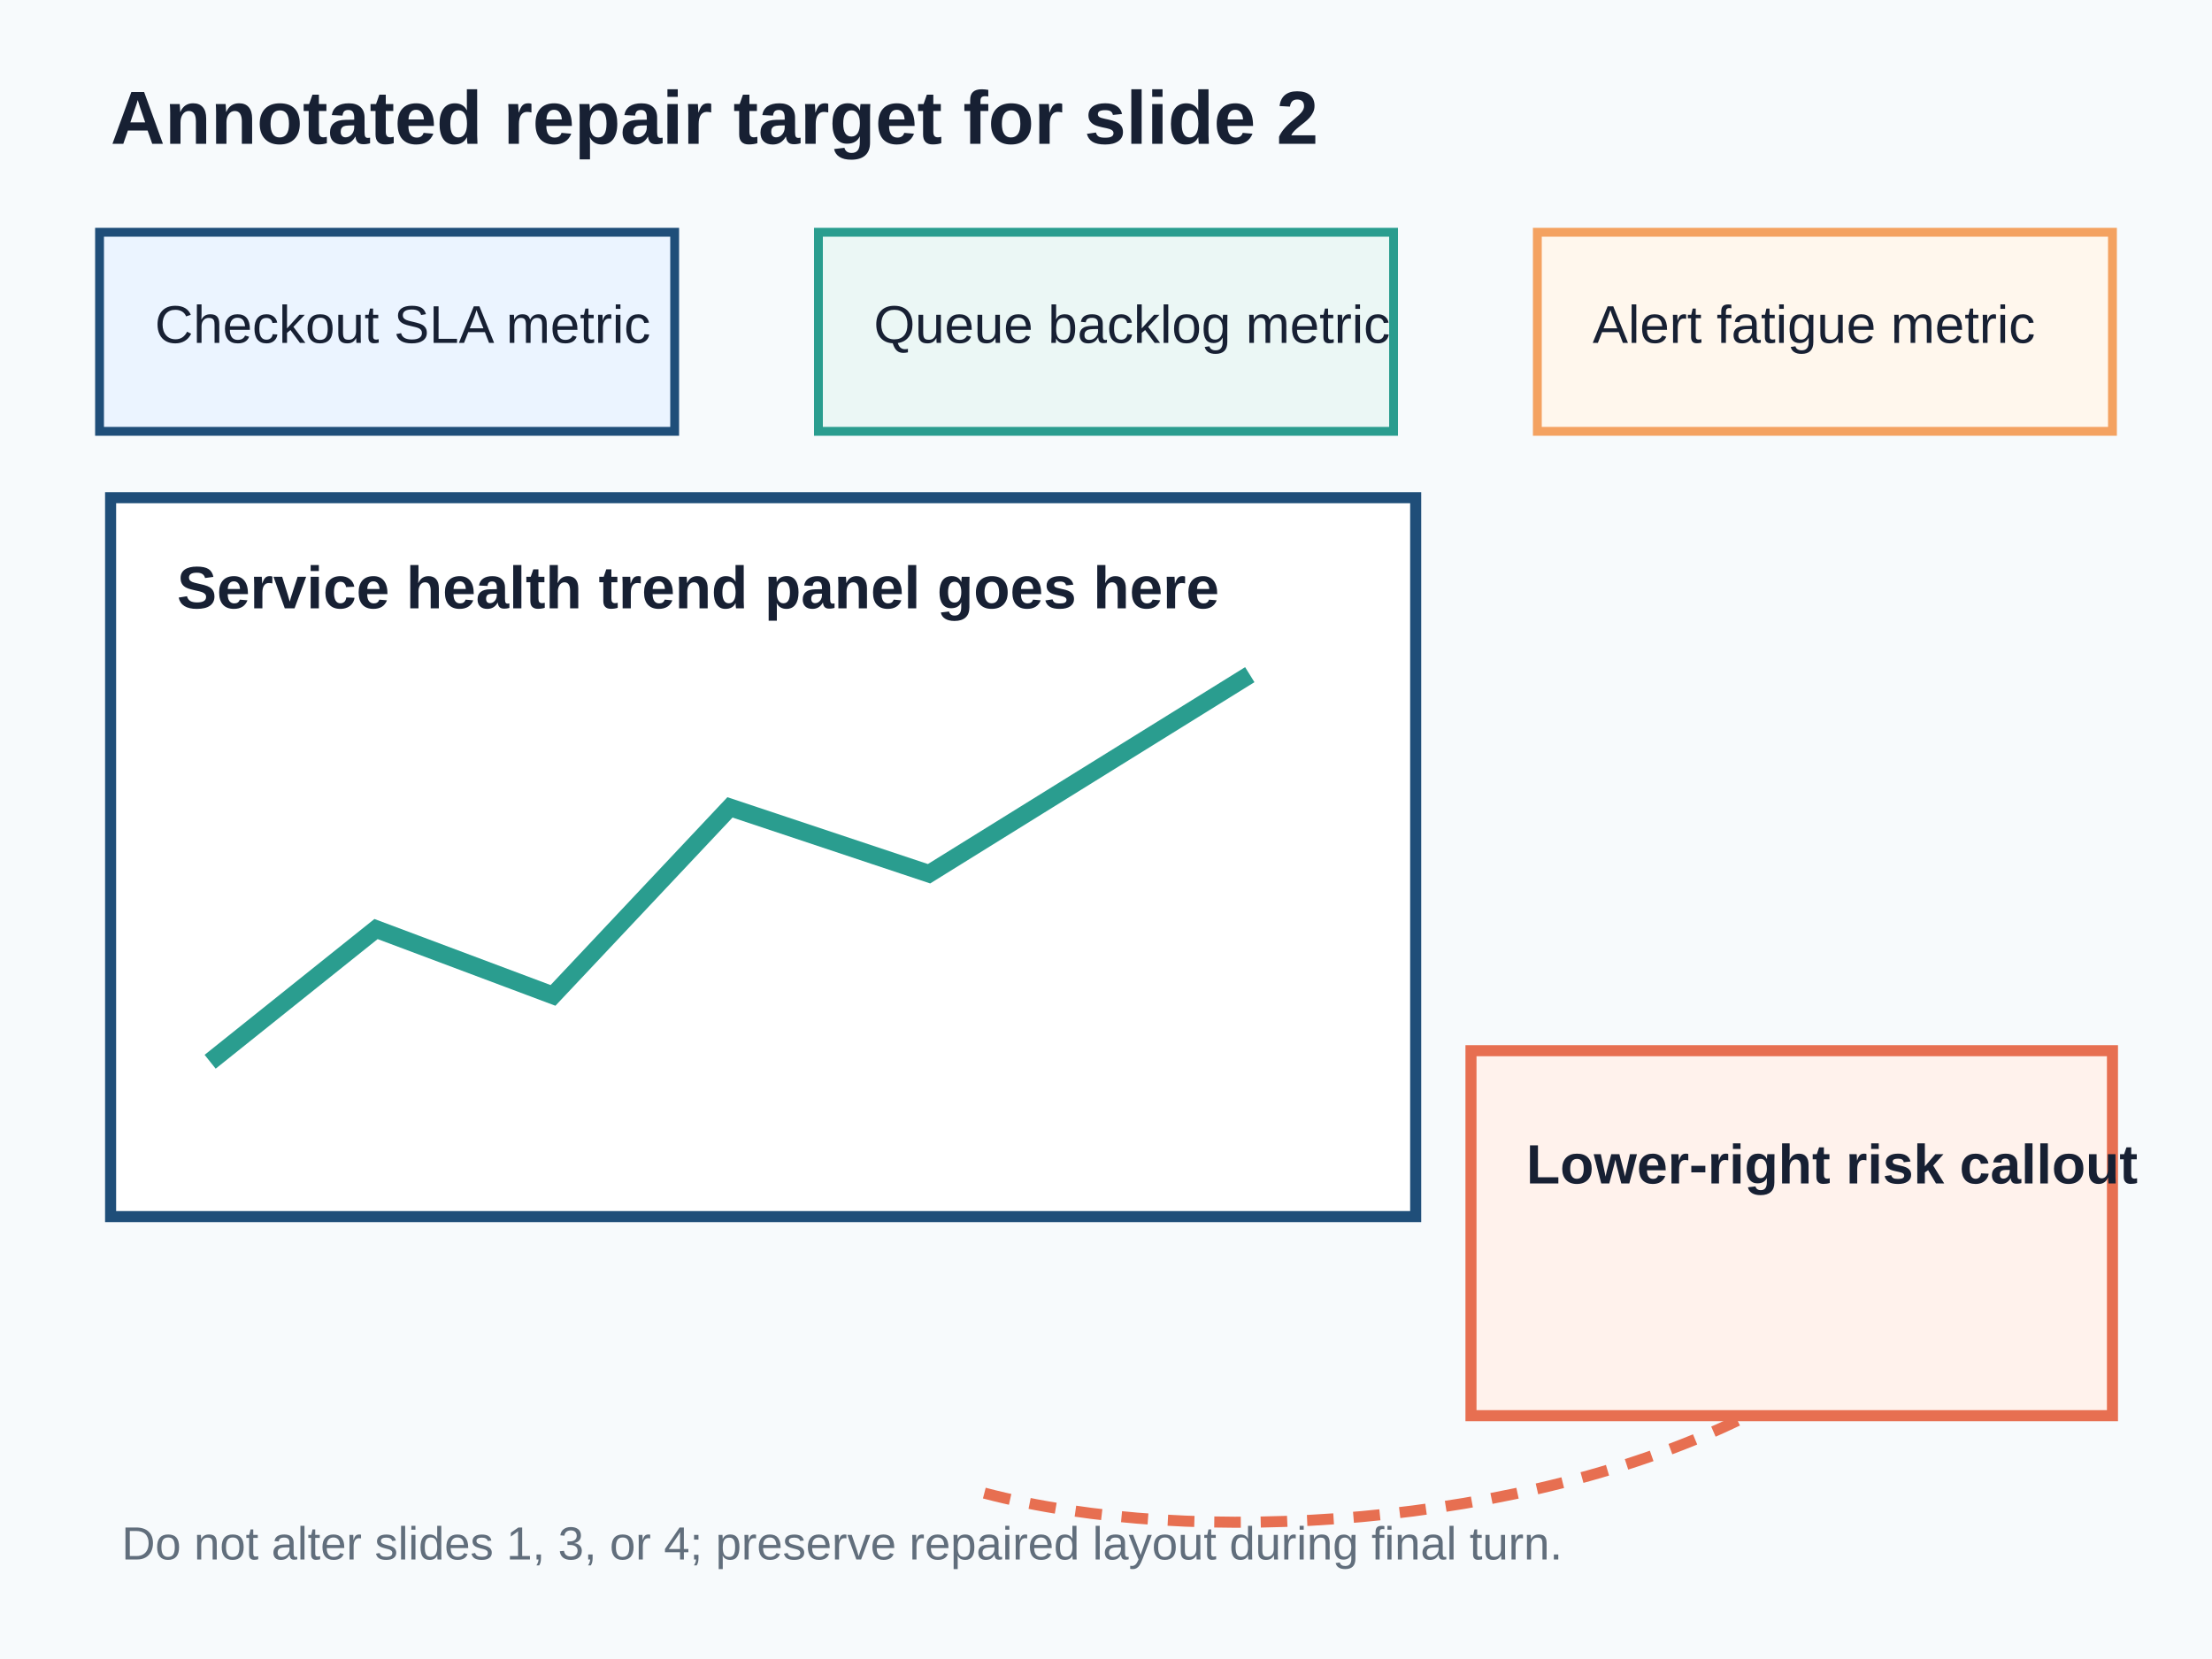
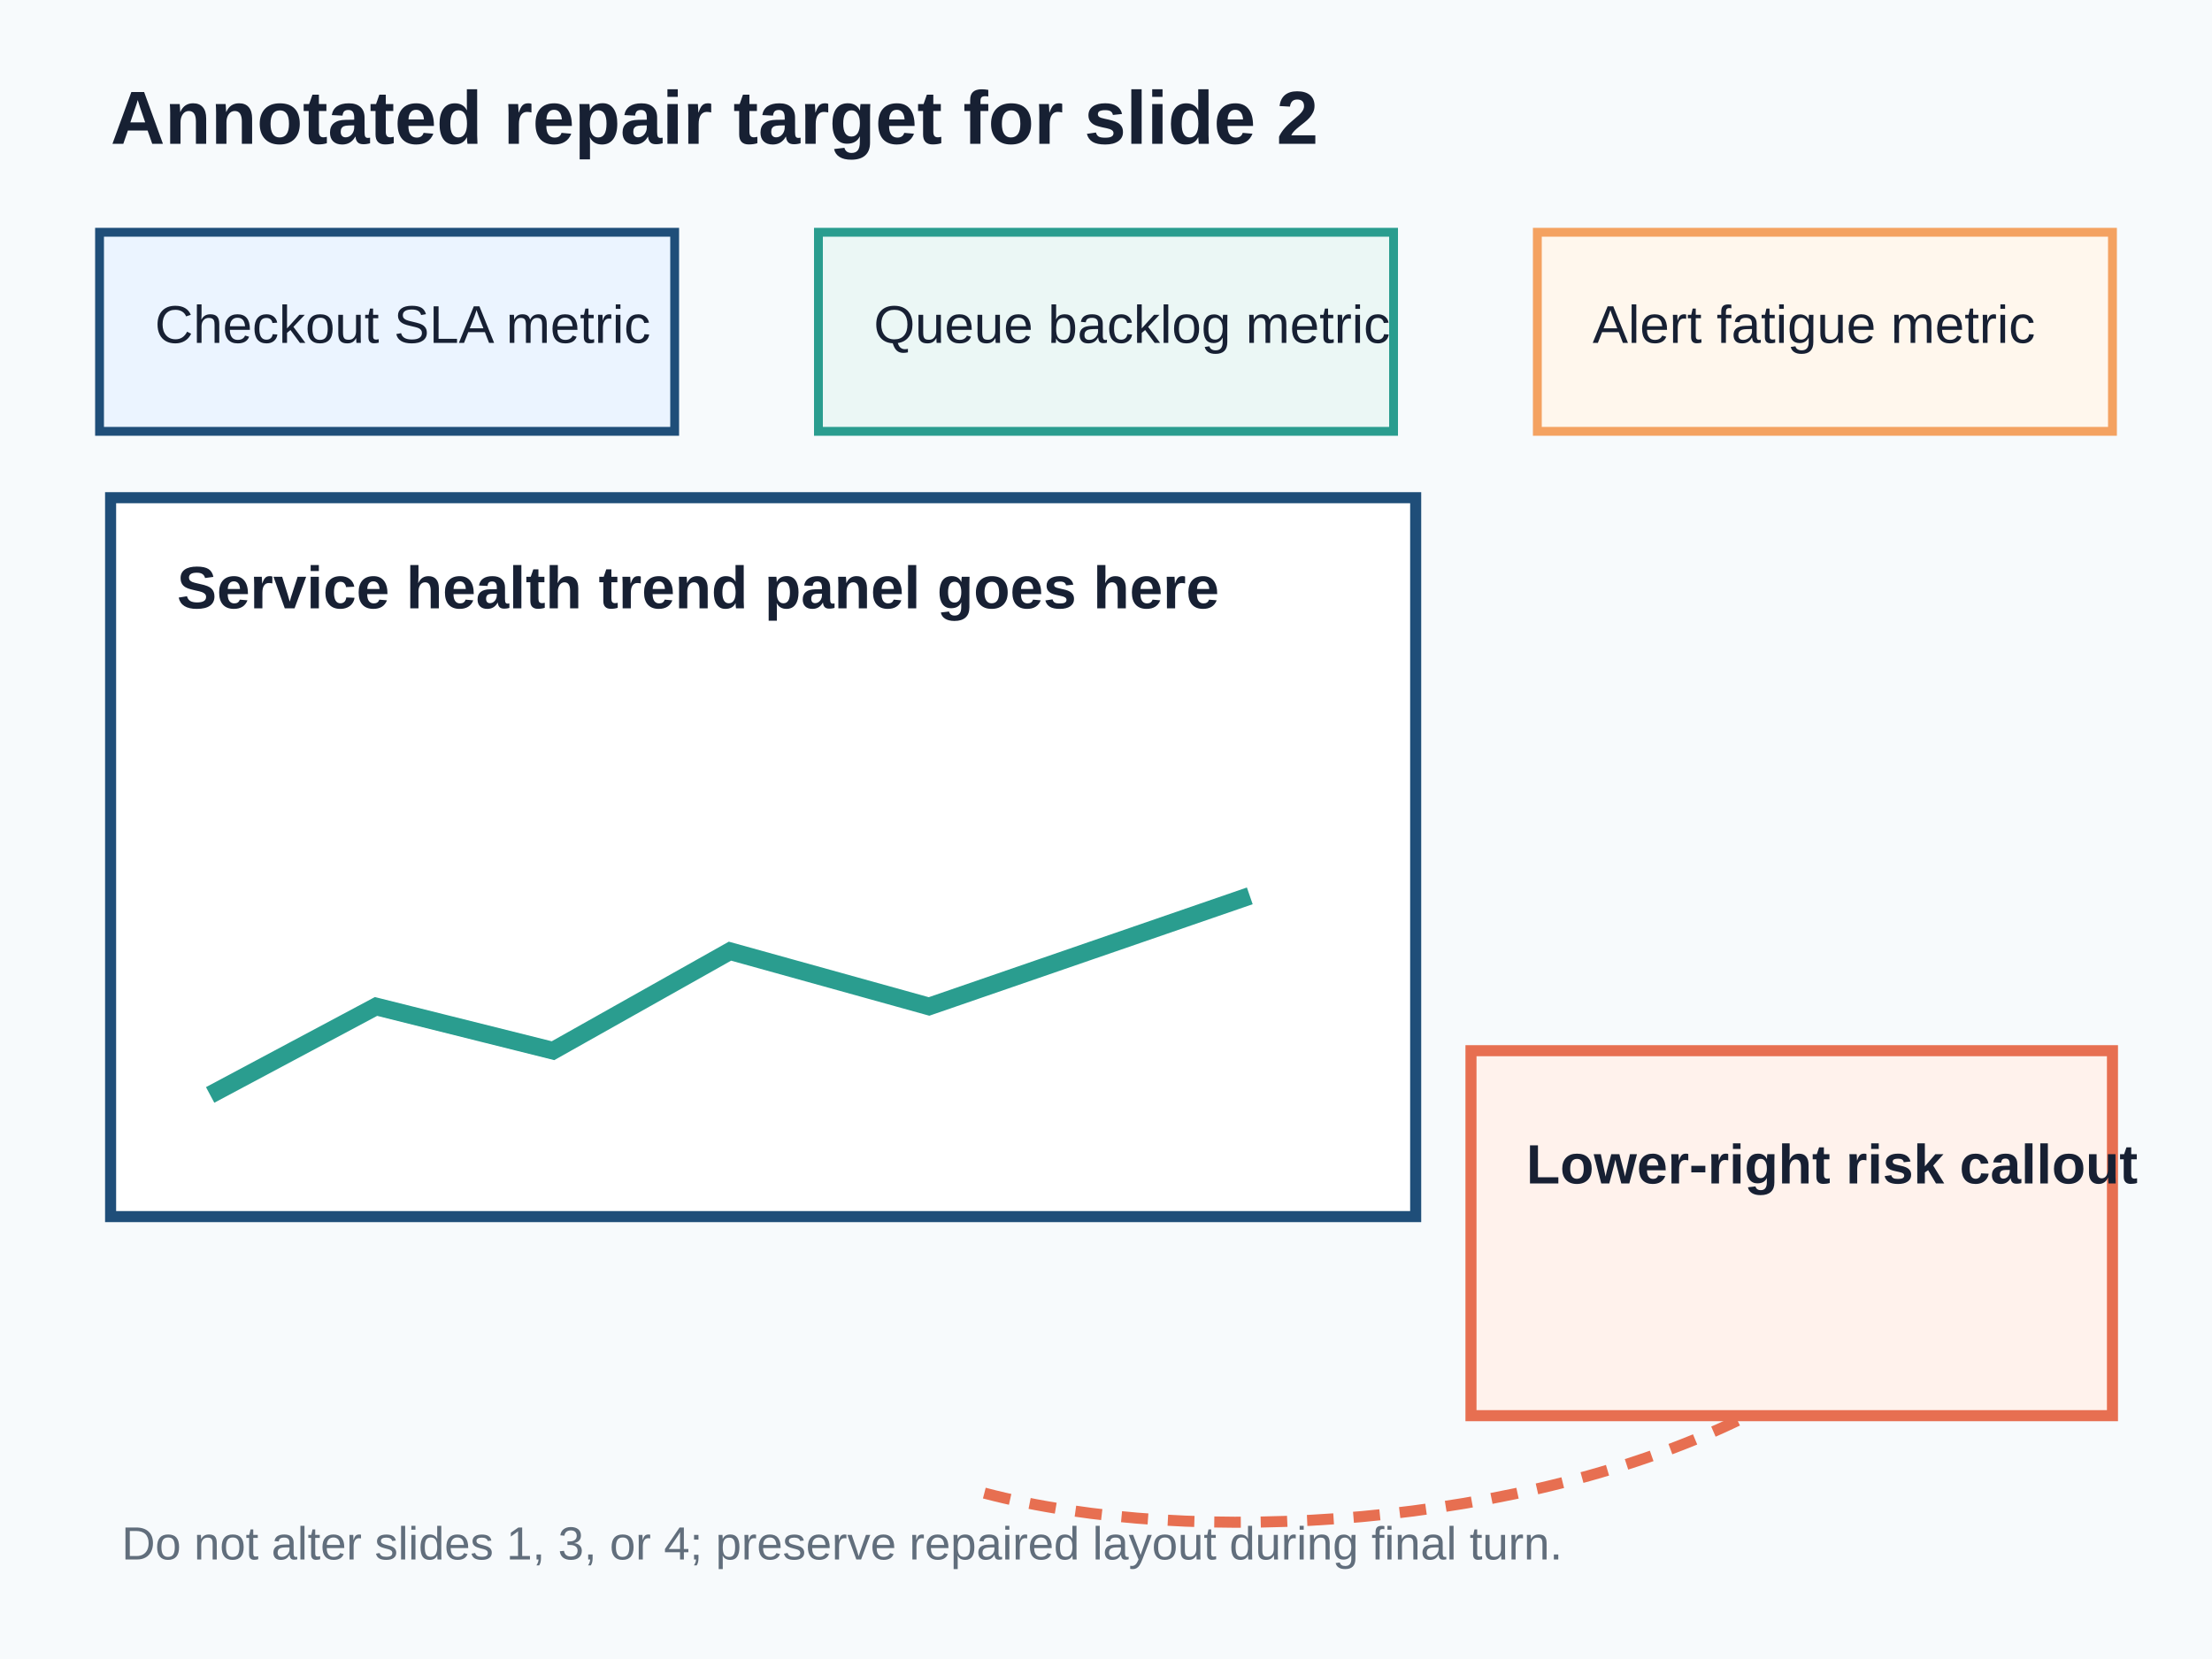
<svg xmlns="http://www.w3.org/2000/svg" width="1000" height="750" viewBox="0 0 1000 750">
  <rect width="1000" height="750" fill="#F7FAFC" />
  <text x="50" y="65" font-family="Arial" font-size="34" font-weight="700" fill="#172033">Annotated repair target for slide 2</text>
  <rect x="45" y="105" width="260" height="90" fill="#EBF4FF" stroke="#1F4E79" stroke-width="4" />
  <rect x="370" y="105" width="260" height="90" fill="#EBF7F5" stroke="#2A9D8F" stroke-width="4" />
  <rect x="695" y="105" width="260" height="90" fill="#FFF7ED" stroke="#F4A261" stroke-width="4" />
  <text x="70" y="155" font-family="Arial" font-size="24" fill="#172033">Checkout SLA metric</text>
  <text x="395" y="155" font-family="Arial" font-size="24" fill="#172033">Queue backlog metric</text>
  <text x="720" y="155" font-family="Arial" font-size="24" fill="#172033">Alert fatigue metric</text>
  <rect x="50" y="225" width="590" height="325" fill="#FFFFFF" stroke="#1F4E79" stroke-width="5" />
  <text x="80" y="275" font-family="Arial" font-size="27" font-weight="700" fill="#172033">Service health trend panel goes here</text>
-   <polyline points="95,480 170,420 250,450 330,365 420,395 565,305" fill="none" stroke="#2A9D8F" stroke-width="8" />
+   <polyline points="95,495 170,455 250,475 330,430 420,455 565,405" fill="none" stroke="#2A9D8F" stroke-width="8" />
  <rect x="665" y="475" width="290" height="165" fill="#FFF2EC" stroke="#E76F51" stroke-width="5" />
  <text x="690" y="535" font-family="Arial" font-size="25" font-weight="700" fill="#172033">Lower-right risk callout</text>
  <path d="M445 675 C540 700 690 690 790 640" fill="none" stroke="#E76F51" stroke-width="5" stroke-dasharray="12 9" />
  <text x="55" y="705" font-family="Arial" font-size="21" fill="#616E7C">Do not alter slides 1, 3, or 4; preserve repaired layout during final turn.</text>
</svg>
